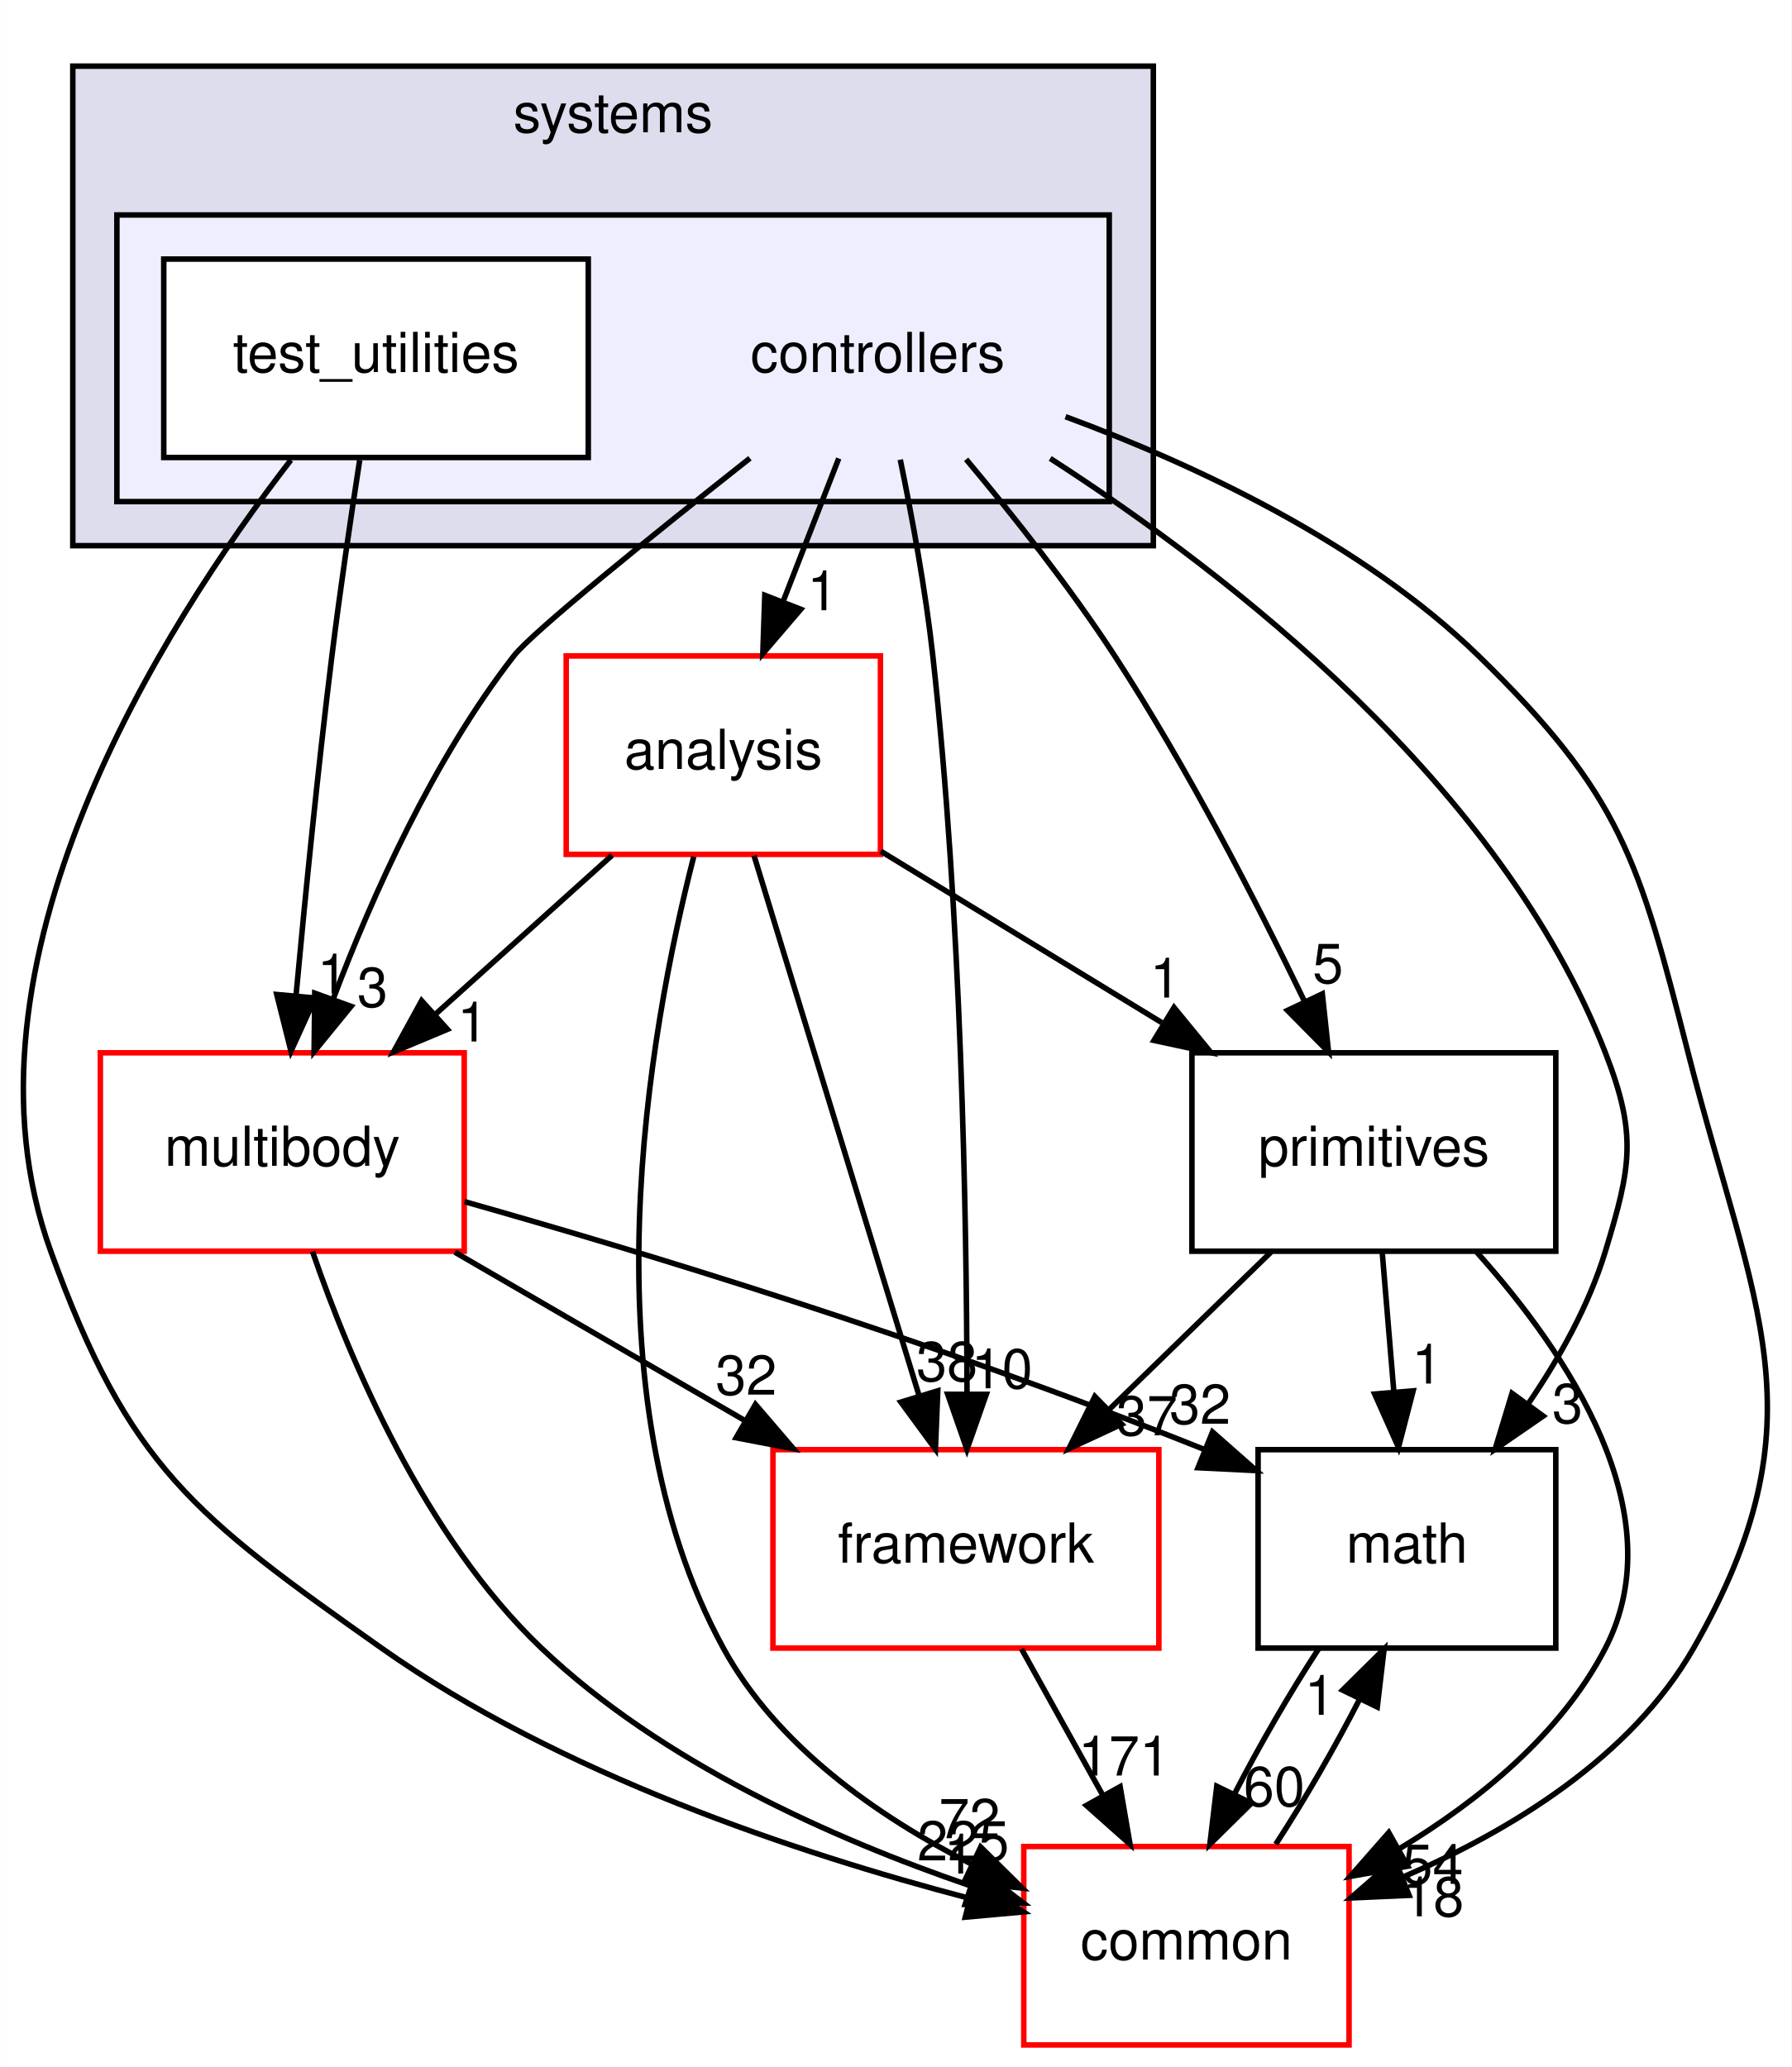
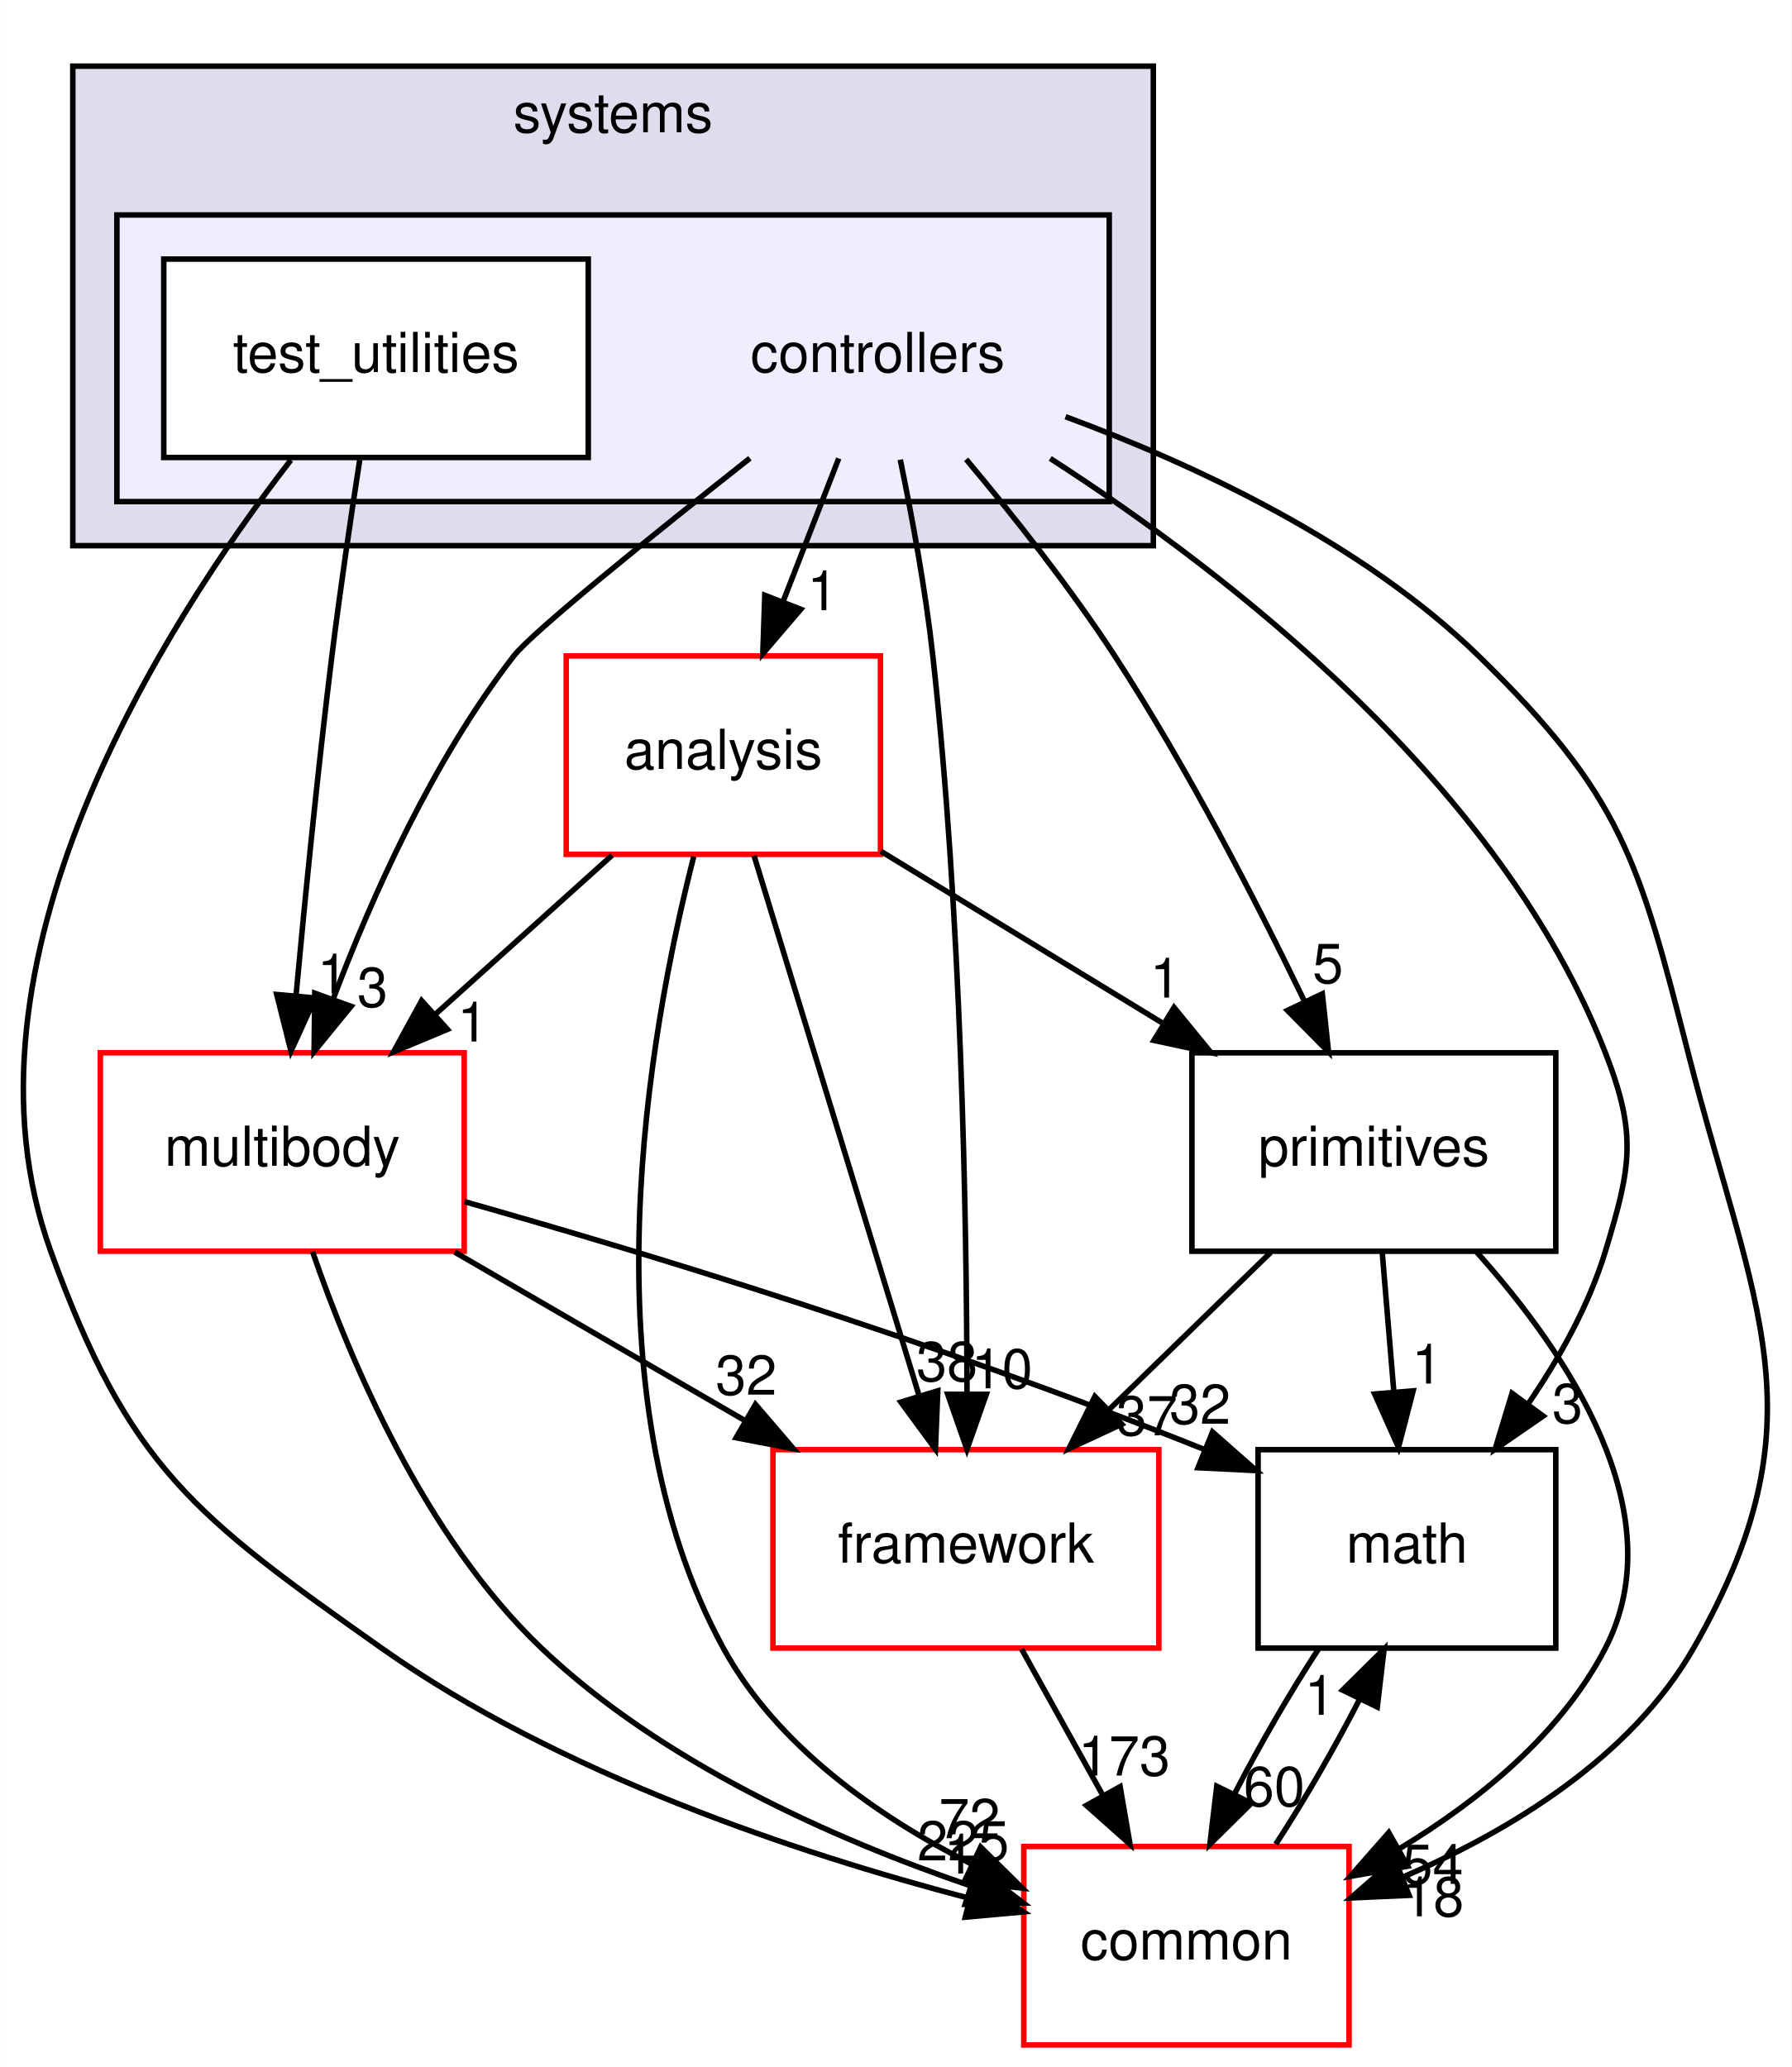
<svg xmlns="http://www.w3.org/2000/svg" xmlns:xlink="http://www.w3.org/1999/xlink" width="325pt" height="375pt" viewBox="0.00 0.00 324.95 375.00">
  <g id="graph0" class="graph" transform="scale(1 1) rotate(0) translate(4 371)">
    <polygon fill="#ffffff" stroke="transparent" points="-4,4 -4,-371 320.947,-371 320.947,4 -4,4" />
    <g id="clust1" class="cluster">
      <g id="a_clust1">
        <a xlink:href="dir_b7a0e33b407baa23d8a077e33033c988.html" target="_top" xlink:title="systems">
          <polygon fill="#ddddee" stroke="#000000" points="9.179,-272 9.179,-359 205.179,-359 205.179,-272 9.179,-272" />
          <text text-anchor="middle" x="107.179" y="-347" font-family="Helvetica,sans-Serif" font-size="10.00" fill="#000000">systems</text>
        </a>
      </g>
    </g>
    <g id="clust2" class="cluster">
      <g id="a_clust2">
        <a xlink:href="dir_2f3b38a11a8c8b47ab034de75b118c79.html" target="_top">
          <polygon fill="#eeeeff" stroke="#000000" points="17.179,-280 17.179,-332 197.179,-332 197.179,-280 17.179,-280" />
        </a>
      </g>
    </g>
    <g id="node1" class="node">
      <text text-anchor="middle" x="155.179" y="-303.5" font-family="Helvetica,sans-Serif" font-size="10.00" fill="#000000">controllers</text>
    </g>
    <g id="node3" class="node">
      <g id="a_node3">
        <a xlink:href="dir_9f920ef99dcb5f2ba14ba6c3f54b363c.html" target="_top" xlink:title="analysis">
          <polygon fill="#ffffff" stroke="#ff0000" points="155.679,-252 98.679,-252 98.679,-216 155.679,-216 155.679,-252" />
          <text text-anchor="middle" x="127.179" y="-231.5" font-family="Helvetica,sans-Serif" font-size="10.00" fill="#000000">analysis</text>
        </a>
      </g>
    </g>
    <g id="edge14" class="edge">
      <path fill="none" stroke="#000000" d="M148.113,-287.831C145.053,-279.962 141.401,-270.571 138.011,-261.853" />
      <polygon fill="#000000" stroke="#000000" points="141.226,-260.465 134.34,-252.413 134.702,-263.002 141.226,-260.465" />
      <g id="a_edge14-headlabel">
        <a xlink:href="dir_000076_000074.html" target="_top" xlink:title="1">
          <text text-anchor="middle" x="145.175" y="-260.286" font-family="Helvetica,sans-Serif" font-size="10.00" fill="#000000">1</text>
        </a>
      </g>
    </g>
    <g id="node4" class="node">
      <g id="a_node4">
        <a xlink:href="dir_39b8b3c6654246a9c12332c930bc7d3f.html" target="_top" xlink:title="multibody">
          <polygon fill="#ffffff" stroke="#ff0000" points="80.179,-180 14.179,-180 14.179,-144 80.179,-144 80.179,-180" />
          <text text-anchor="middle" x="47.179" y="-159.5" font-family="Helvetica,sans-Serif" font-size="10.00" fill="#000000">multibody</text>
        </a>
      </g>
    </g>
    <g id="edge15" class="edge">
      <path fill="none" stroke="#000000" d="M132.001,-287.867C114.367,-273.933 92.564,-256.354 89.179,-252 74.556,-233.192 63.483,-208.469 56.388,-189.695" />
      <polygon fill="#000000" stroke="#000000" points="59.651,-188.425 52.95,-180.218 53.07,-190.812 59.651,-188.425" />
      <g id="a_edge15-headlabel">
        <a xlink:href="dir_000076_000049.html" target="_top" xlink:title="3">
          <text text-anchor="middle" x="63.545" y="-188.336" font-family="Helvetica,sans-Serif" font-size="10.00" fill="#000000">3</text>
        </a>
      </g>
    </g>
    <g id="node5" class="node">
      <g id="a_node5">
        <a xlink:href="dir_fc0178d6978c9fa2cad6ef3e048a60a7.html" target="_top" xlink:title="math">
          <polygon fill="none" stroke="#000000" points="278.179,-108 224.179,-108 224.179,-72 278.179,-72 278.179,-108" />
          <text text-anchor="middle" x="251.179" y="-87.5" font-family="Helvetica,sans-Serif" font-size="10.00" fill="#000000">math</text>
        </a>
      </g>
    </g>
    <g id="edge16" class="edge">
      <path fill="none" stroke="#000000" d="M186.473,-287.831C219.17,-266.746 268.286,-228.57 287.179,-180 292.979,-165.088 291.816,-159.314 287.179,-144 284.223,-134.236 278.854,-124.623 273.149,-116.276" />
      <polygon fill="#000000" stroke="#000000" points="275.892,-114.097 267.17,-108.083 270.238,-118.224 275.892,-114.097" />
      <g id="a_edge16-headlabel">
        <a xlink:href="dir_000076_000007.html" target="_top" xlink:title="3">
          <text text-anchor="middle" x="280.304" y="-112.827" font-family="Helvetica,sans-Serif" font-size="10.00" fill="#000000">3</text>
        </a>
      </g>
    </g>
    <g id="node6" class="node">
      <g id="a_node6">
        <a xlink:href="dir_2186f45272e5c29e3ac18ec762ab7501.html" target="_top" xlink:title="framework">
          <polygon fill="#ffffff" stroke="#ff0000" points="206.179,-108 136.179,-108 136.179,-72 206.179,-72 206.179,-108" />
          <text text-anchor="middle" x="171.179" y="-87.5" font-family="Helvetica,sans-Serif" font-size="10.00" fill="#000000">framework</text>
        </a>
      </g>
    </g>
    <g id="edge17" class="edge">
      <path fill="none" stroke="#000000" d="M159.275,-287.605C161.416,-277.209 163.859,-263.941 165.179,-252 170.345,-205.253 171.323,-150.506 171.38,-118.123" />
      <polygon fill="#000000" stroke="#000000" points="174.88,-118.038 171.368,-108.042 167.88,-118.046 174.88,-118.038" />
      <g id="a_edge17-headlabel">
        <a xlink:href="dir_000076_000079.html" target="_top" xlink:title="10">
          <text text-anchor="middle" x="177.723" y="-119.13" font-family="Helvetica,sans-Serif" font-size="10.00" fill="#000000">10</text>
        </a>
      </g>
    </g>
    <g id="node7" class="node">
      <g id="a_node7">
        <a xlink:href="dir_55f8630d5466d97e74952e939680a0a0.html" target="_top" xlink:title="primitives">
          <polygon fill="none" stroke="#000000" points="278.179,-180 212.179,-180 212.179,-144 278.179,-144 278.179,-180" />
          <text text-anchor="middle" x="245.179" y="-159.5" font-family="Helvetica,sans-Serif" font-size="10.00" fill="#000000">primitives</text>
        </a>
      </g>
    </g>
    <g id="edge18" class="edge">
      <path fill="none" stroke="#000000" d="M171.222,-287.67C179.732,-277.514 190.074,-264.456 198.179,-252 211.3,-231.837 223.788,-207.594 232.59,-189.352" />
      <polygon fill="#000000" stroke="#000000" points="235.829,-190.69 236.96,-180.156 229.506,-187.685 235.829,-190.69" />
      <g id="a_edge18-headlabel">
        <a xlink:href="dir_000076_000085.html" target="_top" xlink:title="5">
          <text text-anchor="middle" x="236.85" y="-192.655" font-family="Helvetica,sans-Serif" font-size="10.00" fill="#000000">5</text>
        </a>
      </g>
    </g>
    <g id="node8" class="node">
      <g id="a_node8">
        <a xlink:href="dir_a36da230f0956f48b11c85f7d599788f.html" target="_top" xlink:title="common">
          <polygon fill="#ffffff" stroke="#ff0000" points="240.679,-36 181.679,-36 181.679,0 240.679,0 240.679,-36" />
          <text text-anchor="middle" x="211.179" y="-15.5" font-family="Helvetica,sans-Serif" font-size="10.00" fill="#000000">common</text>
        </a>
      </g>
    </g>
    <g id="edge19" class="edge">
      <path fill="none" stroke="#000000" d="M189.247,-295.404C212.611,-286.75 243.082,-272.563 264.179,-252 290.091,-226.745 293.236,-215.061 302.179,-180 314.044,-133.487 327.031,-113.657 303.179,-72 291.791,-52.111 269.915,-38.832 250.351,-30.42" />
      <polygon fill="#000000" stroke="#000000" points="251.574,-27.14 240.99,-26.674 248.974,-33.639 251.574,-27.14" />
      <g id="a_edge19-headlabel">
        <a xlink:href="dir_000076_000006.html" target="_top" xlink:title="18">
          <text text-anchor="middle" x="255.966" y="-23.339" font-family="Helvetica,sans-Serif" font-size="10.00" fill="#000000">18</text>
        </a>
      </g>
    </g>
    <g id="node2" class="node">
      <g id="a_node2">
        <a xlink:href="dir_0200b18f7e83ea48cc715228d7cee9aa.html" target="_top" xlink:title="test_utilities">
          <polygon fill="#ffffff" stroke="#000000" points="102.679,-324 25.679,-324 25.679,-288 102.679,-288 102.679,-324" />
          <text text-anchor="middle" x="64.179" y="-303.5" font-family="Helvetica,sans-Serif" font-size="10.00" fill="#000000">test_utilities</text>
        </a>
      </g>
    </g>
    <g id="edge20" class="edge">
      <path fill="none" stroke="#000000" d="M61.222,-287.535C59.609,-277.117 57.649,-263.851 56.179,-252 53.635,-231.481 51.327,-208.26 49.685,-190.545" />
      <polygon fill="#000000" stroke="#000000" points="53.145,-189.942 48.753,-180.3 46.173,-190.576 53.145,-189.942" />
      <g id="a_edge20-headlabel">
        <a xlink:href="dir_000077_000049.html" target="_top" xlink:title="1">
          <text text-anchor="middle" x="56.298" y="-190.764" font-family="Helvetica,sans-Serif" font-size="10.00" fill="#000000">1</text>
        </a>
      </g>
    </g>
    <g id="edge21" class="edge">
      <path fill="none" stroke="#000000" d="M48.732,-287.544C25.534,-257.483 -13.672,-196.067 5.179,-144 19.359,-104.833 31.16,-96.038 65.179,-72 97.501,-49.16 140.621,-34.781 171.608,-26.656" />
      <polygon fill="#000000" stroke="#000000" points="172.774,-29.971 181.618,-24.137 171.066,-23.183 172.774,-29.971" />
      <g id="a_edge21-headlabel">
        <a xlink:href="dir_000077_000006.html" target="_top" xlink:title="1">
          <text text-anchor="middle" x="169.981" y="-31.102" font-family="Helvetica,sans-Serif" font-size="10.00" fill="#000000">1</text>
        </a>
      </g>
    </g>
    <g id="edge1" class="edge">
      <path fill="none" stroke="#000000" d="M106.992,-215.831C97.328,-207.134 85.599,-196.578 75.097,-187.126" />
      <polygon fill="#000000" stroke="#000000" points="77.134,-184.251 67.36,-180.163 72.452,-189.454 77.134,-184.251" />
      <g id="a_edge1-headlabel">
        <a xlink:href="dir_000074_000049.html" target="_top" xlink:title="1">
          <text text-anchor="middle" x="81.706" y="-182.045" font-family="Helvetica,sans-Serif" font-size="10.00" fill="#000000">1</text>
        </a>
      </g>
    </g>
    <g id="edge2" class="edge">
      <path fill="none" stroke="#000000" d="M132.752,-215.762C140.29,-191.093 153.805,-146.86 162.632,-117.973" />
      <polygon fill="#000000" stroke="#000000" points="166.077,-118.676 165.652,-108.09 159.382,-116.63 166.077,-118.676" />
      <g id="a_edge2-headlabel">
        <a xlink:href="dir_000074_000079.html" target="_top" xlink:title="38">
          <text text-anchor="middle" x="167.742" y="-120.443" font-family="Helvetica,sans-Serif" font-size="10.00" fill="#000000">38</text>
        </a>
      </g>
    </g>
    <g id="edge3" class="edge">
      <path fill="none" stroke="#000000" d="M155.744,-216.571C171.052,-207.23 190.125,-195.592 206.72,-185.466" />
      <polygon fill="#000000" stroke="#000000" points="208.932,-188.217 215.645,-180.021 205.286,-182.242 208.932,-188.217" />
      <g id="a_edge3-headlabel">
        <a xlink:href="dir_000074_000085.html" target="_top" xlink:title="1">
          <text text-anchor="middle" x="207.342" y="-190.013" font-family="Helvetica,sans-Serif" font-size="10.00" fill="#000000">1</text>
        </a>
      </g>
    </g>
    <g id="edge4" class="edge">
      <path fill="none" stroke="#000000" d="M121.816,-215.605C113.719,-184.023 101.842,-118.409 127.179,-72 136.852,-54.282 155.103,-41.51 172.128,-32.851" />
      <polygon fill="#000000" stroke="#000000" points="173.861,-35.903 181.398,-28.458 170.863,-29.578 173.861,-35.903" />
      <g id="a_edge4-headlabel">
        <a xlink:href="dir_000074_000006.html" target="_top" xlink:title="72">
          <text text-anchor="middle" x="171.828" y="-37.508" font-family="Helvetica,sans-Serif" font-size="10.00" fill="#000000">72</text>
        </a>
      </g>
    </g>
    <g id="edge5" class="edge">
      <path fill="none" stroke="#000000" d="M80.228,-152.997C112.487,-143.857 163.007,-128.61 214.282,-108.091" />
      <polygon fill="#000000" stroke="#000000" points="215.914,-111.206 223.861,-104.198 213.279,-104.721 215.914,-111.206" />
      <g id="a_edge5-headlabel">
        <a xlink:href="dir_000049_000007.html" target="_top" xlink:title="32">
          <text text-anchor="middle" x="213.653" y="-112.689" font-family="Helvetica,sans-Serif" font-size="10.00" fill="#000000">32</text>
        </a>
      </g>
    </g>
    <g id="edge6" class="edge">
      <path fill="none" stroke="#000000" d="M78.469,-143.831C94.477,-134.537 114.138,-123.121 131.228,-113.197" />
      <polygon fill="#000000" stroke="#000000" points="133.008,-116.211 139.899,-108.163 129.493,-110.157 133.008,-116.211" />
      <g id="a_edge6-headlabel">
        <a xlink:href="dir_000049_000079.html" target="_top" xlink:title="32">
          <text text-anchor="middle" x="131.325" y="-117.971" font-family="Helvetica,sans-Serif" font-size="10.00" fill="#000000">32</text>
        </a>
      </g>
    </g>
    <g id="edge7" class="edge">
      <path fill="none" stroke="#000000" d="M52.665,-143.933C59.518,-124.031 72.989,-92.179 94.179,-72 115.965,-51.254 147.146,-37.403 171.841,-28.928" />
      <polygon fill="#000000" stroke="#000000" points="173.219,-32.16 181.637,-25.727 171.045,-25.506 173.219,-32.16" />
      <g id="a_edge7-headlabel">
        <a xlink:href="dir_000049_000006.html" target="_top" xlink:title="225">
          <text text-anchor="middle" x="170.684" y="-33.475" font-family="Helvetica,sans-Serif" font-size="10.00" fill="#000000">225</text>
        </a>
      </g>
    </g>
    <g id="edge8" class="edge">
      <path fill="none" stroke="#000000" d="M235.133,-71.831C229.939,-63.877 224.446,-54.369 219.914,-45.572" />
      <polygon fill="#000000" stroke="#000000" points="222.972,-43.857 215.433,-36.413 216.684,-46.934 222.972,-43.857" />
      <g id="a_edge8-headlabel">
        <a xlink:href="dir_000007_000006.html" target="_top" xlink:title="60">
          <text text-anchor="middle" x="227.102" y="-43.338" font-family="Helvetica,sans-Serif" font-size="10.00" fill="#000000">60</text>
        </a>
      </g>
    </g>
    <g id="edge9" class="edge">
      <path fill="none" stroke="#000000" d="M181.273,-71.831C185.739,-63.792 191.087,-54.167 196.017,-45.292" />
      <polygon fill="#000000" stroke="#000000" points="199.153,-46.855 200.95,-36.413 193.033,-43.455 199.153,-46.855" />
      <g id="a_edge9-headlabel">
-         <a xlink:href="dir_000079_000006.html" target="_top" xlink:title="171">
-           <text text-anchor="middle" x="199.889" y="-48.876" font-family="Helvetica,sans-Serif" font-size="10.00" fill="#000000">171</text>
+         <a xlink:href="dir_000079_000006.html" target="_top" xlink:title="173">
+           <text text-anchor="middle" x="199.889" y="-48.876" font-family="Helvetica,sans-Serif" font-size="10.00" fill="#000000">173</text>
        </a>
      </g>
    </g>
    <g id="edge10" class="edge">
      <path fill="none" stroke="#000000" d="M246.693,-143.831C247.335,-136.131 248.098,-126.974 248.811,-118.417" />
      <polygon fill="#000000" stroke="#000000" points="252.302,-118.669 249.645,-108.413 245.326,-118.088 252.302,-118.669" />
      <g id="a_edge10-headlabel">
        <a xlink:href="dir_000085_000007.html" target="_top" xlink:title="1">
          <text text-anchor="middle" x="254.833" y="-119.987" font-family="Helvetica,sans-Serif" font-size="10.00" fill="#000000">1</text>
        </a>
      </g>
    </g>
    <g id="edge11" class="edge">
      <path fill="none" stroke="#000000" d="M226.506,-143.831C217.654,-135.219 206.93,-124.785 197.29,-115.405" />
      <polygon fill="#000000" stroke="#000000" points="199.454,-112.628 189.846,-108.163 194.573,-117.645 199.454,-112.628" />
      <g id="a_edge11-headlabel">
        <a xlink:href="dir_000085_000079.html" target="_top" xlink:title="37">
          <text text-anchor="middle" x="204.011" y="-110.6" font-family="Helvetica,sans-Serif" font-size="10.00" fill="#000000">37</text>
        </a>
      </g>
    </g>
    <g id="edge12" class="edge">
      <path fill="none" stroke="#000000" d="M263.807,-143.866C280.264,-125.542 299.834,-96.515 287.179,-72 279.125,-56.397 264.249,-44.321 249.779,-35.584" />
      <polygon fill="#000000" stroke="#000000" points="251.317,-32.434 240.887,-30.575 247.881,-38.532 251.317,-32.434" />
      <g id="a_edge12-headlabel">
        <a xlink:href="dir_000085_000006.html" target="_top" xlink:title="54">
          <text text-anchor="middle" x="255.843" y="-29.224" font-family="Helvetica,sans-Serif" font-size="10.00" fill="#000000">54</text>
        </a>
      </g>
    </g>
    <g id="edge13" class="edge">
      <path fill="none" stroke="#000000" d="M227.385,-36.413C232.585,-44.399 238.07,-53.916 242.583,-62.697" />
      <polygon fill="#000000" stroke="#000000" points="239.508,-64.378 247.038,-71.831 245.8,-61.309 239.508,-64.378" />
      <g id="a_edge13-headlabel">
        <a xlink:href="dir_000006_000007.html" target="_top" xlink:title="1">
          <text text-anchor="middle" x="235.381" y="-59.892" font-family="Helvetica,sans-Serif" font-size="10.00" fill="#000000">1</text>
        </a>
      </g>
    </g>
  </g>
</svg>
